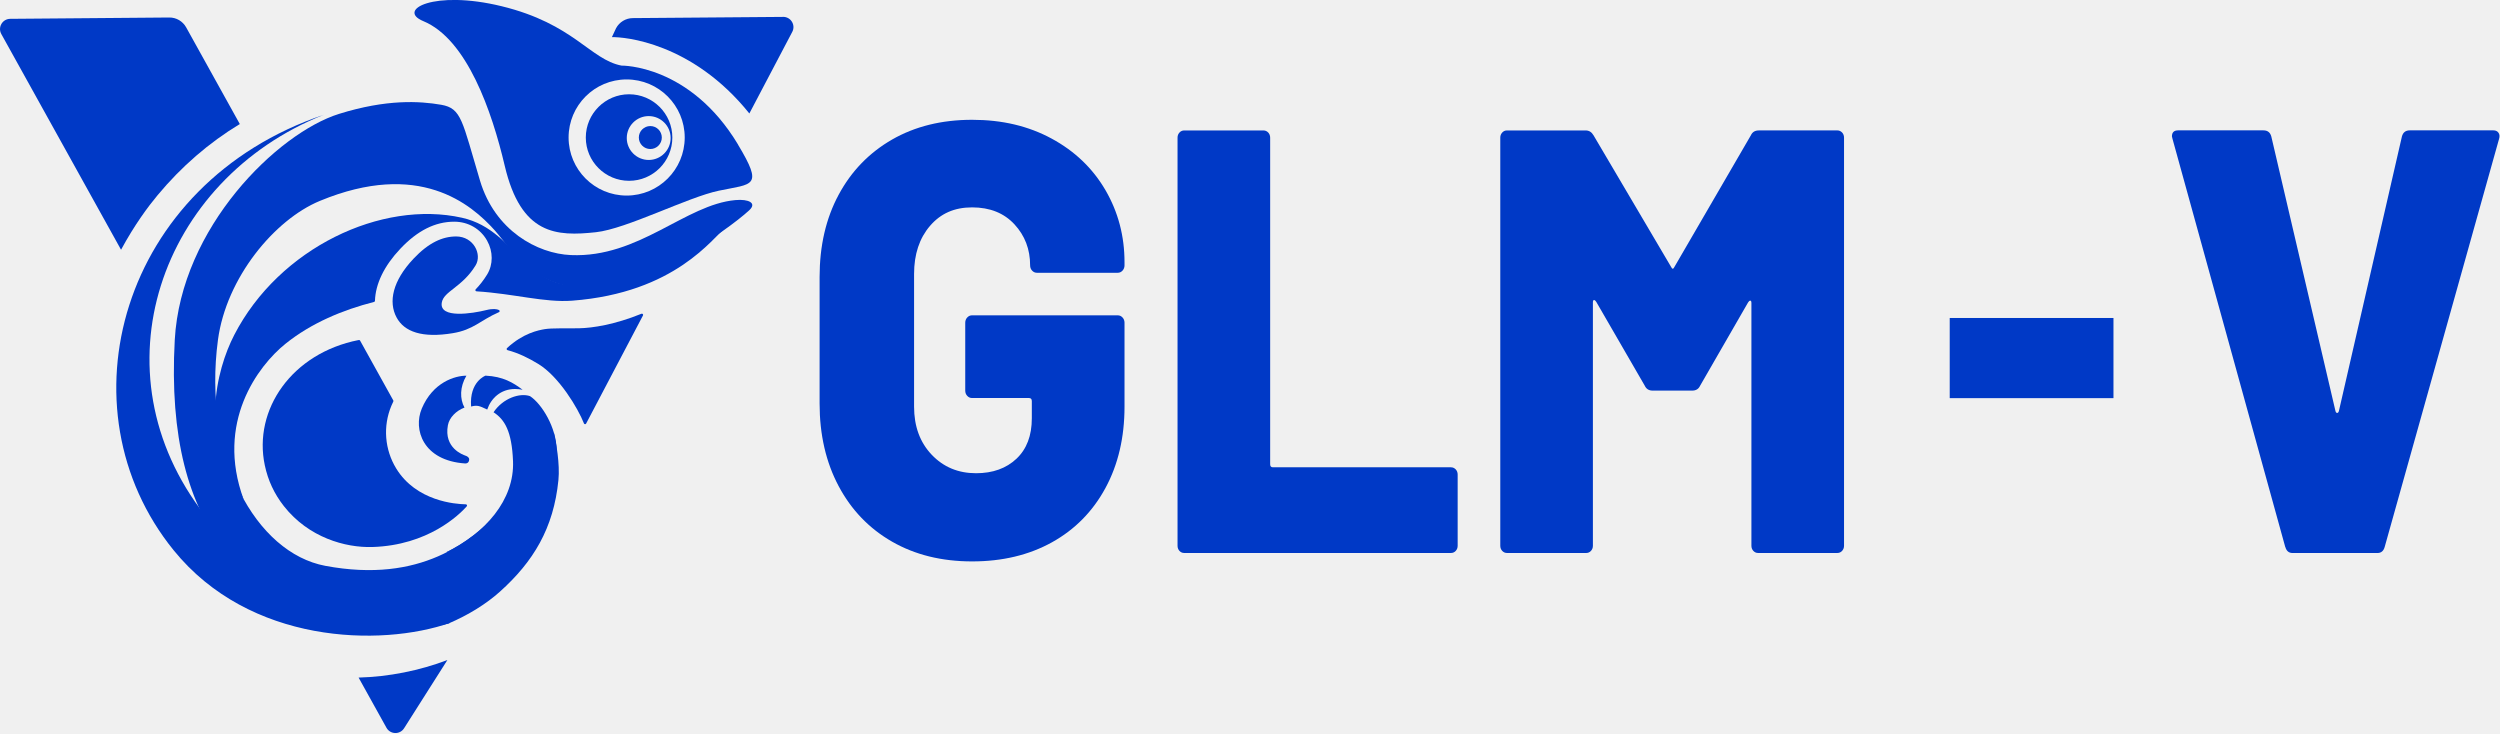
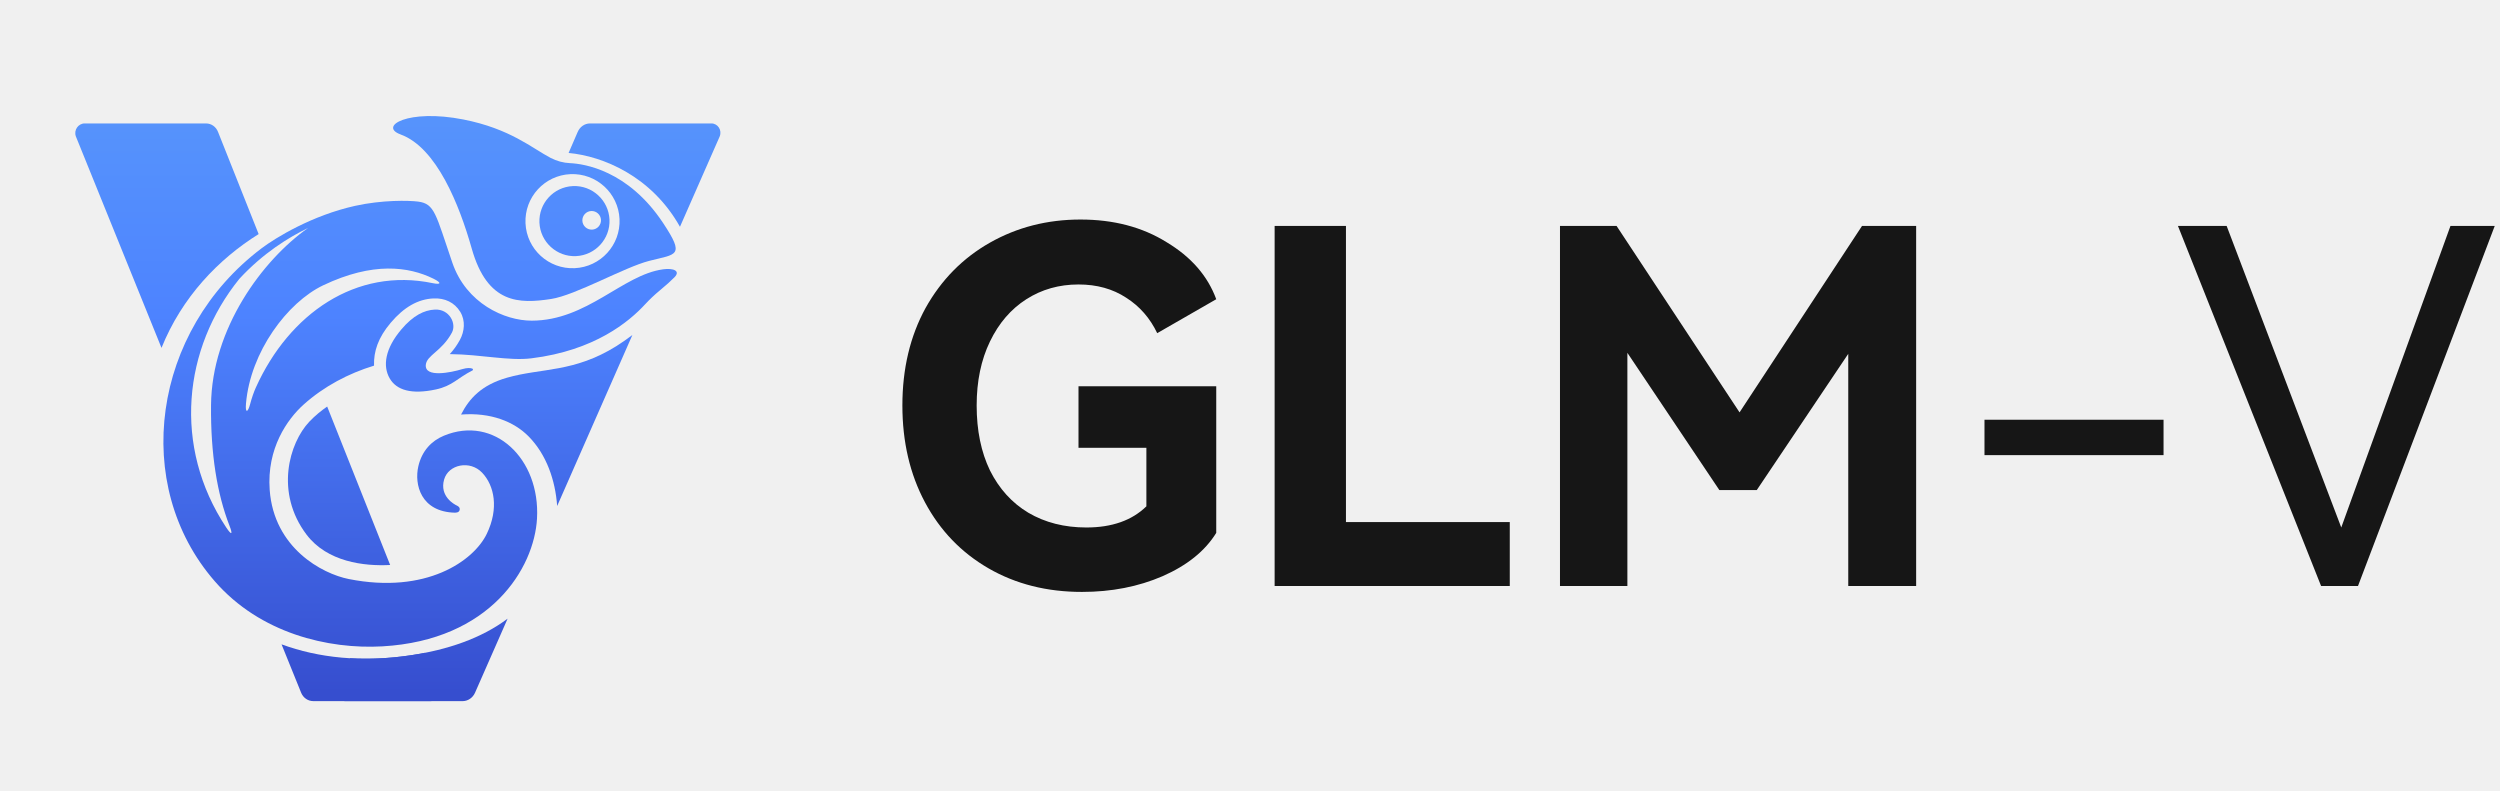
- <svg xmlns="http://www.w3.org/2000/svg" width="620" height="182" viewBox="0 0 620 182" fill="none">
-   <g clip-path="url(#clip0_5535_77821)">
-     <path d="M156.01 23.38C150.1 23.38 145.28 28.19 145.28 34.11C145.28 40.03 150.09 44.84 156.01 44.84C161.93 44.84 166.74 40.03 166.74 34.11C166.74 28.19 161.93 23.38 156.01 23.38ZM160.88 39.67C157.88 39.67 155.44 37.23 155.44 34.23C155.44 31.23 157.88 28.79 160.88 28.79C163.88 28.79 166.32 31.23 166.32 34.23C166.32 37.23 163.88 39.67 160.88 39.67Z" fill="#0039C6" />
-     <path d="M161.28 31.26C159.71 31.26 158.43 32.54 158.43 34.11C158.43 35.68 159.71 36.96 161.28 36.96C162.85 36.96 164.13 35.68 164.13 34.11C164.13 32.54 162.85 31.26 161.28 31.26Z" fill="#0039C6" />
-     <path d="M115.75 125.57C115.92 125.38 115.79 125.08 115.53 125.07C112.95 125.03 103.24 124.31 98.27 116.2C95.4 111.53 94.93 105.72 97.06 100.64C97.21 100.28 97.37 99.93 97.54 99.58C97.58 99.49 97.58 99.39 97.54 99.31L89.3 84.47C89.23 84.34 89.08 84.3 88.94 84.33C72.39 87.58 62.75 101.58 65.67 115.39C66.46 119.14 68.01 122.47 70.41 125.53C76.54 133.32 85.65 135.86 92.34 135.66C106.19 135.24 113.9 127.65 115.76 125.57H115.75Z" fill="#0039C6" />
-     <path d="M39.08 48.41C44.99 41.3 51.82 35.4 59.47 30.76L46.17 6.79C45.32 5.26 43.71 4.32 41.96 4.34L2.53 4.67C0.6 4.69 -0.61 6.76 0.33 8.45L30.02 61.94C33.37 55.74 36.76 51.19 39.08 48.41Z" fill="#0039C6" />
-     <path d="M143.65 81.41C140.19 81.48 136.89 81.33 135.09 81.63C133.59 81.88 129.7 82.62 125.74 86.33C125.57 86.49 125.64 86.78 125.87 86.84C128.57 87.55 131.06 88.78 133.48 90.25C138.65 93.39 143.36 101.29 144.82 105.01C144.91 105.25 145.24 105.27 145.36 105.04L159.46 78.23C159.59 77.98 159.34 77.71 159.08 77.81C152.47 80.5 146.98 81.34 143.64 81.41H143.65Z" fill="#0039C6" />
-     <path d="M194.21 4.19L156.94 4.49C155.2 4.5 153.6 5.47 152.78 7L151.75 9.21C154.73 9.14 171.64 10.46 185.84 28.14L196.48 7.91C197.38 6.21 196.13 4.17 194.21 4.18V4.19Z" fill="#0039C6" />
-     <path d="M88.93 168.04L95.84 180.48C96.78 182.17 99.18 182.24 100.21 180.61L110.95 163.69C104.04 166.31 96.46 167.84 88.93 168.04Z" fill="#0039C6" />
-     <path d="M183.06 35.89C171.08 15.93 154.13 16.27 154.13 16.27C146.33 14.75 142.35 5.92 124.4 1.54C107.62 -2.56 98.26 2.46 104.98 5.24C115.82 9.73 122 27.62 125.17 41.1C129.22 58.32 138.03 58.64 147.78 57.59C155.36 56.78 170.53 48.91 178.29 47.29C186.74 45.52 189.38 46.46 183.04 35.89H183.06ZM155.41 48.5C147.46 48.5 141.01 42.05 141.01 34.1C141.01 26.15 147.46 19.7 155.41 19.7C163.36 19.7 169.81 26.15 169.81 34.1C169.81 42.05 163.36 48.5 155.41 48.5Z" fill="#0039C6" />
-     <path d="M104.59 101.36C102.45 106.47 104.85 114.24 115.38 114.94C116.03 114.94 116.36 114.5 116.36 113.96C116.36 113.42 115.89 113.16 115.38 112.98C114.87 112.8 110.02 111.13 111.08 105.45C111.43 103.56 113.12 101.86 115.19 101.08C114.02 98.91 114.01 95.98 115.67 93.17C112.86 93.17 107.35 94.76 104.58 101.37L104.59 101.36Z" fill="#0039C6" />
-     <path d="M138.04 111.69C138.04 106.08 134.34 100.13 131.44 98.24C128.92 97.37 124.75 98.74 122.4 102.24C125.16 104.04 126.93 106.93 127.23 114.37C127.61 124 120.32 132.28 110.55 137C125.01 134.22 138.04 122.33 138.04 111.69Z" fill="#0039C6" />
-     <path d="M50.85 127.82C22.98 92.21 39.69 44.58 80.31 28.46C29.74 45.51 14.64 101.34 43.03 136.42C61.88 159.71 94.31 160.5 111.68 154.46C90.6 152.71 67.98 149.72 50.84 127.83L50.85 127.82Z" fill="#0039C6" />
-     <path d="M123.73 77.43C123.97 77.33 123.97 76.99 123.73 76.88C123.24 76.65 122.29 76.47 120.55 76.91C117.18 77.75 108.91 79.08 109.56 75.06C110.02 72.2 114.6 71.29 117.95 65.81C119.61 63.1 117.47 58.64 113.12 58.64C109.77 58.64 106.33 60.16 102.58 64.13C97.34 69.67 96.3 74.87 98.33 78.69C100.25 82.32 104.76 83.88 112.29 82.63C117.44 81.78 119.01 79.5 123.73 77.42V77.43Z" fill="#0039C6" />
-     <path d="M120.41 93.16C120.41 93.16 116.37 94.61 116.83 100.82C118.33 100.44 118.79 100.59 120.83 101.57C121.77 98.8 124.17 96.47 127.72 96.47C128.36 96.47 128.99 96.54 129.61 96.66C127.23 94.87 124.76 93.38 120.42 93.16H120.41Z" fill="#0039C6" />
-     <path d="M149.66 70.28C129.62 74.5 129.33 57.32 114.57 54C94.7 49.54 69.26 61.42 58.09 83.07C53.55 91.87 49.27 109.12 60.41 123.81C53.41 104.77 63.97 90.76 70.78 85.27C77.19 80.11 85.03 76.85 92.77 74.88C92.9 74.85 92.99 74.73 92.99 74.6C93.12 70.42 95.25 65.95 99.28 61.69C103.55 57.17 107.93 54.98 112.65 54.98C116.11 54.98 119.15 56.74 120.8 59.68C122.32 62.39 122.32 65.62 120.8 68.09C119.9 69.56 118.93 70.76 117.97 71.75C117.79 71.93 117.92 72.24 118.17 72.25C127.45 72.83 135.08 75.09 141.89 74.57C167.58 72.61 176.73 58.92 180.03 56.4C183.02 54.12 160.47 67.98 149.64 70.26L149.66 70.28Z" fill="#0039C6" />
-     <path d="M124.29 126.68C116.78 134.19 104.48 144.78 80.69 140.33C63.43 137.1 50.2 113.18 54.05 84.32C56.11 68.88 68.08 54.48 79.31 49.83C103.87 39.67 116.78 50.5 122.75 57.19C126.98 61.93 131.82 71.72 147.46 71.59C159.4 71.49 180.08 57.44 185.82 52.14C187.78 50.33 185.64 49.33 182.39 49.62C169.98 50.73 158.48 63.98 141.59 63.26C133.25 62.91 122.75 57.18 119.05 44.82C114.6 29.96 114.51 26.86 109.4 25.98C104.05 25.06 95.89 24.56 84.09 28.24C68.82 33.02 44.87 56.41 43.34 84.31C40.69 132.56 62.25 151.9 95.49 156C99.25 156.46 107.48 155.46 111.14 154.67C116.27 152.48 120.66 149.71 123.97 146.74C132.26 139.3 137.3 131.02 138.49 119.06C138.89 115.05 137.92 109.72 137.38 107.38C137.19 109.86 132.27 118.66 124.28 126.65L124.29 126.68Z" fill="#0039C6" />
-     <path d="M566.74 135.65L538.78 34.43L538.64 33.83C538.64 32.83 539.15 32.33 540.16 32.33H561.34C562.35 32.33 563 32.83 563.28 33.83L579.2 101.96C579.29 102.26 579.43 102.41 579.62 102.41C579.81 102.41 579.94 102.26 580.04 101.96L595.68 33.83C595.96 32.83 596.6 32.33 597.62 32.33H618.38C618.93 32.33 619.35 32.53 619.63 32.93C619.91 33.33 619.95 33.83 619.77 34.43L591.4 135.65C591.12 136.65 590.52 137.15 589.6 137.15H568.56C567.64 137.15 567.04 136.65 566.76 135.65H566.74Z" fill="#0039C6" />
-     <path d="M292.51 136.63C292.19 136.28 292.03 135.86 292.03 135.36V34.14C292.03 33.64 292.19 33.22 292.51 32.87C292.83 32.52 293.22 32.35 293.69 32.35H313.34C313.8 32.35 314.19 32.53 314.52 32.87C314.84 33.22 315 33.64 315 34.14V115.14C315 115.64 315.23 115.89 315.69 115.89H359.84C360.3 115.89 360.69 116.07 361.02 116.41C361.34 116.76 361.5 117.18 361.5 117.68V135.35C361.5 135.85 361.34 136.27 361.02 136.62C360.7 136.97 360.3 137.14 359.84 137.14H293.68C293.22 137.14 292.83 136.97 292.5 136.62L292.51 136.63Z" fill="#0039C6" />
-     <path d="M436.14 32.34H455.66C456.12 32.34 456.51 32.52 456.84 32.86C457.16 33.21 457.32 33.63 457.32 34.13V135.35C457.32 135.85 457.16 136.27 456.84 136.62C456.52 136.97 456.12 137.14 455.66 137.14H436.01C435.55 137.14 435.16 136.97 434.83 136.62C434.51 136.27 434.35 135.85 434.35 135.35V75.16C434.35 74.76 434.26 74.56 434.07 74.56C433.88 74.56 433.7 74.71 433.52 75.01L421.62 95.67C421.25 96.47 420.6 96.87 419.68 96.87H409.85C408.93 96.87 408.28 96.47 407.91 95.67L395.87 74.86C395.68 74.56 395.5 74.41 395.32 74.41C395.14 74.41 395.04 74.61 395.04 75.01V135.35C395.04 135.85 394.88 136.27 394.56 136.62C394.24 136.97 393.84 137.14 393.38 137.14H373.73C373.27 137.14 372.88 136.97 372.55 136.62C372.23 136.27 372.07 135.85 372.07 135.35V34.14C372.07 33.64 372.23 33.22 372.55 32.87C372.87 32.52 373.26 32.35 373.73 32.35H393.25C394.08 32.35 394.72 32.75 395.19 33.55L414.43 66.19C414.71 66.79 414.98 66.79 415.26 66.19L434.22 33.55C434.59 32.75 435.23 32.35 436.16 32.35L436.14 32.34Z" fill="#0039C6" />
-     <path d="M221.25 134.34C215.56 131.08 211.14 126.49 207.99 120.57C204.84 114.66 203.26 107.82 203.26 100.07V68.71C203.26 60.96 204.83 54.16 207.99 48.29C211.14 42.43 215.56 37.87 221.25 34.6C226.94 31.34 233.55 29.71 241.07 29.71C248.59 29.71 255.08 31.27 260.82 34.38C266.56 37.49 271 41.75 274.15 47.15C277.3 52.56 278.88 58.52 278.88 65.05V65.81C278.88 66.32 278.71 66.75 278.39 67.11C278.06 67.47 277.66 67.65 277.19 67.65H257.16C256.69 67.65 256.29 67.47 255.96 67.11C255.63 66.75 255.47 66.32 255.47 65.81C255.47 61.83 254.18 58.44 251.59 55.64C249 52.84 245.5 51.43 241.08 51.43C236.66 51.43 233.27 52.96 230.64 56.02C228.01 59.08 226.69 63.06 226.69 67.95V100.84C226.69 105.73 228.15 109.71 231.06 112.77C233.97 115.83 237.64 117.36 242.06 117.36C246.2 117.36 249.54 116.16 252.08 113.77C254.62 111.38 255.89 108.03 255.89 103.75V99.47C255.89 98.96 255.65 98.71 255.18 98.71H241.07C240.6 98.71 240.2 98.53 239.87 98.17C239.54 97.81 239.38 97.38 239.38 96.87V80.04C239.38 79.53 239.54 79.1 239.87 78.74C240.2 78.38 240.6 78.2 241.07 78.2H277.19C277.66 78.2 278.06 78.38 278.39 78.74C278.72 79.1 278.88 79.53 278.88 80.04V100.84C278.88 108.49 277.3 115.22 274.15 121.03C271 126.84 266.58 131.33 260.89 134.49C255.2 137.65 248.59 139.23 241.07 139.23C233.55 139.23 226.94 137.6 221.25 134.34Z" fill="#0039C6" />
-     <path d="M524.14 78.86H483.53V98.74H524.14V78.86Z" fill="#0039C6" />
+ <svg xmlns="http://www.w3.org/2000/svg" width="155" height="49" viewBox="0 0 155 49" fill="none">
+   <path d="M66.867 27.763V23.95H75.407V33.039C74.716 34.158 73.608 35.052 72.082 35.723C70.578 36.374 68.91 36.699 67.081 36.699C64.905 36.699 62.973 36.211 61.285 35.235C59.598 34.259 58.286 32.897 57.351 31.148C56.416 29.4 55.948 27.397 55.948 25.14C55.948 22.862 56.426 20.849 57.382 19.101C58.358 17.352 59.689 16 61.377 15.044C63.065 14.089 64.935 13.611 66.989 13.611C69.043 13.611 70.822 14.078 72.326 15.014C73.852 15.929 74.878 17.108 75.407 18.552L71.747 20.656C71.3 19.721 70.659 18.989 69.826 18.46C68.992 17.911 68.006 17.637 66.867 17.637C65.667 17.637 64.59 17.942 63.634 18.552C62.678 19.162 61.926 20.036 61.377 21.175C60.828 22.313 60.553 23.635 60.553 25.14C60.553 26.685 60.828 28.027 61.377 29.166C61.946 30.304 62.739 31.179 63.756 31.789C64.793 32.399 65.993 32.704 67.355 32.704C68.941 32.704 70.181 32.267 71.076 31.392V27.763H66.867ZM79.027 14.007H83.449V32.368H93.606V36.333H79.027V14.007ZM115.446 14.007H118.801V36.333H114.592V21.937L108.919 30.386H106.601L100.898 21.876V36.333H96.719V14.007H100.227L107.852 25.567L115.446 14.007ZM123.038 28.22V26.024H134.14V28.22H123.038ZM138.052 14.007L145.158 32.704L151.929 14.007H154.674L146.195 36.333H143.908L135.032 14.007H138.052Z" fill="#161616" />
+   <g clip-path="url(#clip0_881_1370)">
+     <path d="M26.354 40.473C26.059 40.531 25.763 40.583 25.463 40.628C22.429 41.08 19.739 40.788 17.456 39.949L18.672 42.953C18.8 43.263 19.091 43.47 19.428 43.47H26.69C27.086 43.47 27.359 43.036 27.233 42.684L26.355 40.473H26.354Z" fill="url(#paint0_linear_881_1370)" />
+     <path d="M24.189 35.029L20.285 25.206C19.924 25.455 19.526 25.777 19.177 26.146C17.929 27.466 17.033 30.534 19.004 33.144C20.285 34.841 22.574 35.114 24.189 35.029Z" fill="url(#paint1_linear_881_1370)" />
+     <path d="M16.036 14.513L13.523 8.191C13.396 7.859 13.106 7.653 12.768 7.653H5.249C4.852 7.653 4.56 8.066 4.705 8.46L10.013 21.569C11.28 18.421 13.543 16.069 16.036 14.513Z" fill="url(#paint2_linear_881_1370)" />
+     <path d="M38.232 21.449C35.58 23.11 33.58 22.805 31.44 23.416C29.869 23.865 29.095 24.696 28.586 25.702C30.428 25.559 31.873 26.141 32.779 27.063C33.889 28.193 34.43 29.783 34.544 31.372L39.208 20.77C38.89 21.01 38.565 21.239 38.233 21.448L38.232 21.449Z" fill="url(#paint3_linear_881_1370)" />
+     <path d="M25.462 40.628C24.144 40.824 22.891 40.88 21.709 40.812L20.899 42.685C20.76 43.037 21.018 43.471 21.414 43.471H28.676C29.013 43.471 29.311 43.264 29.45 42.953L31.472 38.356C29.843 39.581 27.73 40.291 25.462 40.628Z" fill="url(#paint4_linear_881_1370)" />
+     <path d="M44.106 7.653H36.586C36.249 7.653 35.951 7.86 35.812 8.191L35.253 9.483C37.377 9.681 40.397 10.92 42.158 14.061L44.621 8.46C44.78 8.066 44.502 7.653 44.106 7.653Z" fill="url(#paint5_linear_881_1370)" />
+     <path d="M35.715 15.879C36.911 15.825 37.843 14.807 37.788 13.61C37.735 12.414 36.716 11.482 35.52 11.537C34.322 11.59 33.392 12.608 33.445 13.805C33.499 15.002 34.517 15.933 35.714 15.88L35.715 15.879ZM36.658 13.083C36.976 13.069 37.246 13.316 37.261 13.634C37.275 13.952 37.028 14.223 36.71 14.237C36.392 14.251 36.121 14.004 36.107 13.686C36.093 13.368 36.34 13.097 36.658 13.083Z" fill="url(#paint6_linear_881_1370)" />
+     <path d="M24.835 8.336C27.072 9.147 28.484 12.713 29.248 15.412C30.224 18.86 32.201 18.838 34.167 18.537C35.694 18.303 38.694 16.574 40.251 16.174C41.946 15.739 42.489 15.905 41.11 13.823C38.938 10.545 36.196 10.154 35.342 10.115C34.925 10.096 34.516 9.986 34.145 9.793C32.996 9.195 31.645 7.983 28.733 7.409C25.3 6.732 23.451 7.832 24.835 8.334V8.336ZM35.365 10.797C36.975 10.726 38.338 11.972 38.411 13.582C38.483 15.192 37.236 16.555 35.627 16.627C34.016 16.699 32.653 15.453 32.581 13.843C32.509 12.233 33.755 10.87 35.365 10.797Z" fill="url(#paint7_linear_881_1370)" />
+     <path d="M28.015 20.628C28.326 20.054 27.85 19.154 26.97 19.193C26.291 19.224 25.61 19.568 24.887 20.42C23.876 21.61 23.715 22.69 24.161 23.46C24.584 24.191 25.509 24.471 27.023 24.146C28.058 23.925 28.356 23.439 29.292 22.968C29.338 22.945 29.335 22.876 29.287 22.856C29.186 22.814 28.992 22.785 28.644 22.89C27.971 23.095 26.307 23.443 26.401 22.609C26.469 22.015 27.386 21.786 28.015 20.628Z" fill="url(#paint8_linear_881_1370)" />
+     <path d="M41.104 16.699C38.602 17.041 36.397 19.876 32.971 19.881C31.28 19.884 28.91 18.808 28.047 16.293C27.01 13.27 26.962 12.633 25.919 12.498C25.353 12.426 23.713 12.387 22.015 12.763C19.351 13.354 17.095 14.733 16.223 15.391C9.431 20.511 8.107 30.058 13.319 36.042C16.128 39.267 20.347 40.266 23.713 40.074C30.397 39.692 33.125 35.239 33.295 32.145C33.5 28.431 30.635 25.718 27.517 27.015C26.765 27.327 26.158 27.942 25.935 28.919C25.681 30.031 26.081 31.74 28.22 31.787C28.414 31.782 28.498 31.698 28.505 31.573C28.512 31.463 28.433 31.393 28.293 31.328C28.194 31.281 27.233 30.784 27.535 29.73C27.805 28.789 29.14 28.516 29.891 29.306C30.65 30.102 30.942 31.52 30.179 33.101C29.37 34.776 26.422 36.855 21.623 35.9C19.969 35.571 16.985 33.976 16.721 30.377C16.532 27.799 17.814 25.99 18.826 25.082C20.087 23.95 21.623 23.146 23.19 22.67C23.162 21.795 23.439 20.936 24.228 20.007C25.052 19.037 25.917 18.546 26.874 18.503C27.574 18.471 28.177 18.744 28.537 19.336C28.869 19.882 28.799 20.55 28.514 21.075C28.317 21.437 28.099 21.722 27.886 21.955C29.831 21.973 31.54 22.389 32.946 22.216C36.872 21.733 39.005 19.943 39.996 18.868C40.282 18.559 40.589 18.27 40.914 18.002C41.3 17.684 41.614 17.4 41.822 17.186C42.202 16.795 41.76 16.608 41.104 16.698V16.699ZM14.025 32.702C10.694 27.681 11.359 21.591 14.841 17.287C16.306 15.7 17.89 14.718 19.1 14.135C16.284 16.112 13.128 20.366 13.084 25.118C13.056 28.159 13.462 30.622 14.229 32.596C14.448 33.158 14.359 33.204 14.025 32.702ZM26.835 17.557C22.073 16.561 17.931 19.451 15.869 24.013C15.736 24.306 15.612 24.662 15.506 25.063C15.367 25.587 15.197 25.641 15.251 25.02C15.525 21.819 17.815 18.743 20.048 17.684C23.122 16.224 25.334 16.524 26.869 17.277C27.39 17.533 27.352 17.665 26.836 17.557H26.835Z" fill="url(#paint9_linear_881_1370)" />
  </g>
  <defs>
-     <clipPath id="clip0_5535_77821">
-       <rect width="619.86" height="181.79" fill="white" />
+     <linearGradient id="paint0_linear_881_1370" x1="22.359" y1="7.503" x2="22.359" y2="42.962" gradientUnits="userSpaceOnUse">
+       <stop stop-color="#5693FC" />
+       <stop offset="0.34" stop-color="#4D83FF" />
+       <stop offset="1" stop-color="#364ECF" />
+     </linearGradient>
+     <linearGradient id="paint1_linear_881_1370" x1="21.021" y1="7.196" x2="21.021" y2="42.962" gradientUnits="userSpaceOnUse">
+       <stop stop-color="#5693FC" />
+       <stop offset="0.34" stop-color="#4D83FF" />
+       <stop offset="1" stop-color="#364ECF" />
+     </linearGradient>
+     <linearGradient id="paint2_linear_881_1370" x1="10.351" y1="7.503" x2="10.351" y2="42.962" gradientUnits="userSpaceOnUse">
+       <stop stop-color="#5693FC" />
+       <stop offset="0.34" stop-color="#4D83FF" />
+       <stop offset="1" stop-color="#364ECF" />
+     </linearGradient>
+     <linearGradient id="paint3_linear_881_1370" x1="33.896" y1="7.503" x2="33.896" y2="42.962" gradientUnits="userSpaceOnUse">
+       <stop stop-color="#5693FC" />
+       <stop offset="0.34" stop-color="#4D83FF" />
+       <stop offset="1" stop-color="#364ECF" />
+     </linearGradient>
+     <linearGradient id="paint4_linear_881_1370" x1="26.167" y1="7.503" x2="26.167" y2="42.962" gradientUnits="userSpaceOnUse">
+       <stop stop-color="#5693FC" />
+       <stop offset="0.34" stop-color="#4D83FF" />
+       <stop offset="1" stop-color="#364ECF" />
+     </linearGradient>
+     <linearGradient id="paint5_linear_881_1370" x1="39.96" y1="7.503" x2="39.96" y2="42.962" gradientUnits="userSpaceOnUse">
+       <stop stop-color="#5693FC" />
+       <stop offset="0.34" stop-color="#4D83FF" />
+       <stop offset="1" stop-color="#364ECF" />
+     </linearGradient>
+     <linearGradient id="paint6_linear_881_1370" x1="35.617" y1="7.503" x2="35.617" y2="42.962" gradientUnits="userSpaceOnUse">
+       <stop stop-color="#5693FC" />
+       <stop offset="0.34" stop-color="#4D83FF" />
+       <stop offset="1" stop-color="#364ECF" />
+     </linearGradient>
+     <linearGradient id="paint7_linear_881_1370" x1="33.132" y1="7.503" x2="33.132" y2="42.962" gradientUnits="userSpaceOnUse">
+       <stop stop-color="#5693FC" />
+       <stop offset="0.34" stop-color="#4D83FF" />
+       <stop offset="1" stop-color="#364ECF" />
+     </linearGradient>
+     <linearGradient id="paint8_linear_881_1370" x1="26.626" y1="7.503" x2="26.626" y2="42.962" gradientUnits="userSpaceOnUse">
+       <stop stop-color="#5693FC" />
+       <stop offset="0.34" stop-color="#4D83FF" />
+       <stop offset="1" stop-color="#364ECF" />
+     </linearGradient>
+     <linearGradient id="paint9_linear_881_1370" x1="26.047" y1="7.503" x2="26.047" y2="42.962" gradientUnits="userSpaceOnUse">
+       <stop stop-color="#5693FC" />
+       <stop offset="0.34" stop-color="#4D83FF" />
+       <stop offset="1" stop-color="#364ECF" />
+     </linearGradient>
+     <clipPath id="clip0_881_1370">
+       <rect width="40" height="36.274" fill="white" transform="translate(4.66699 7.19629)" />
    </clipPath>
  </defs>
</svg>
